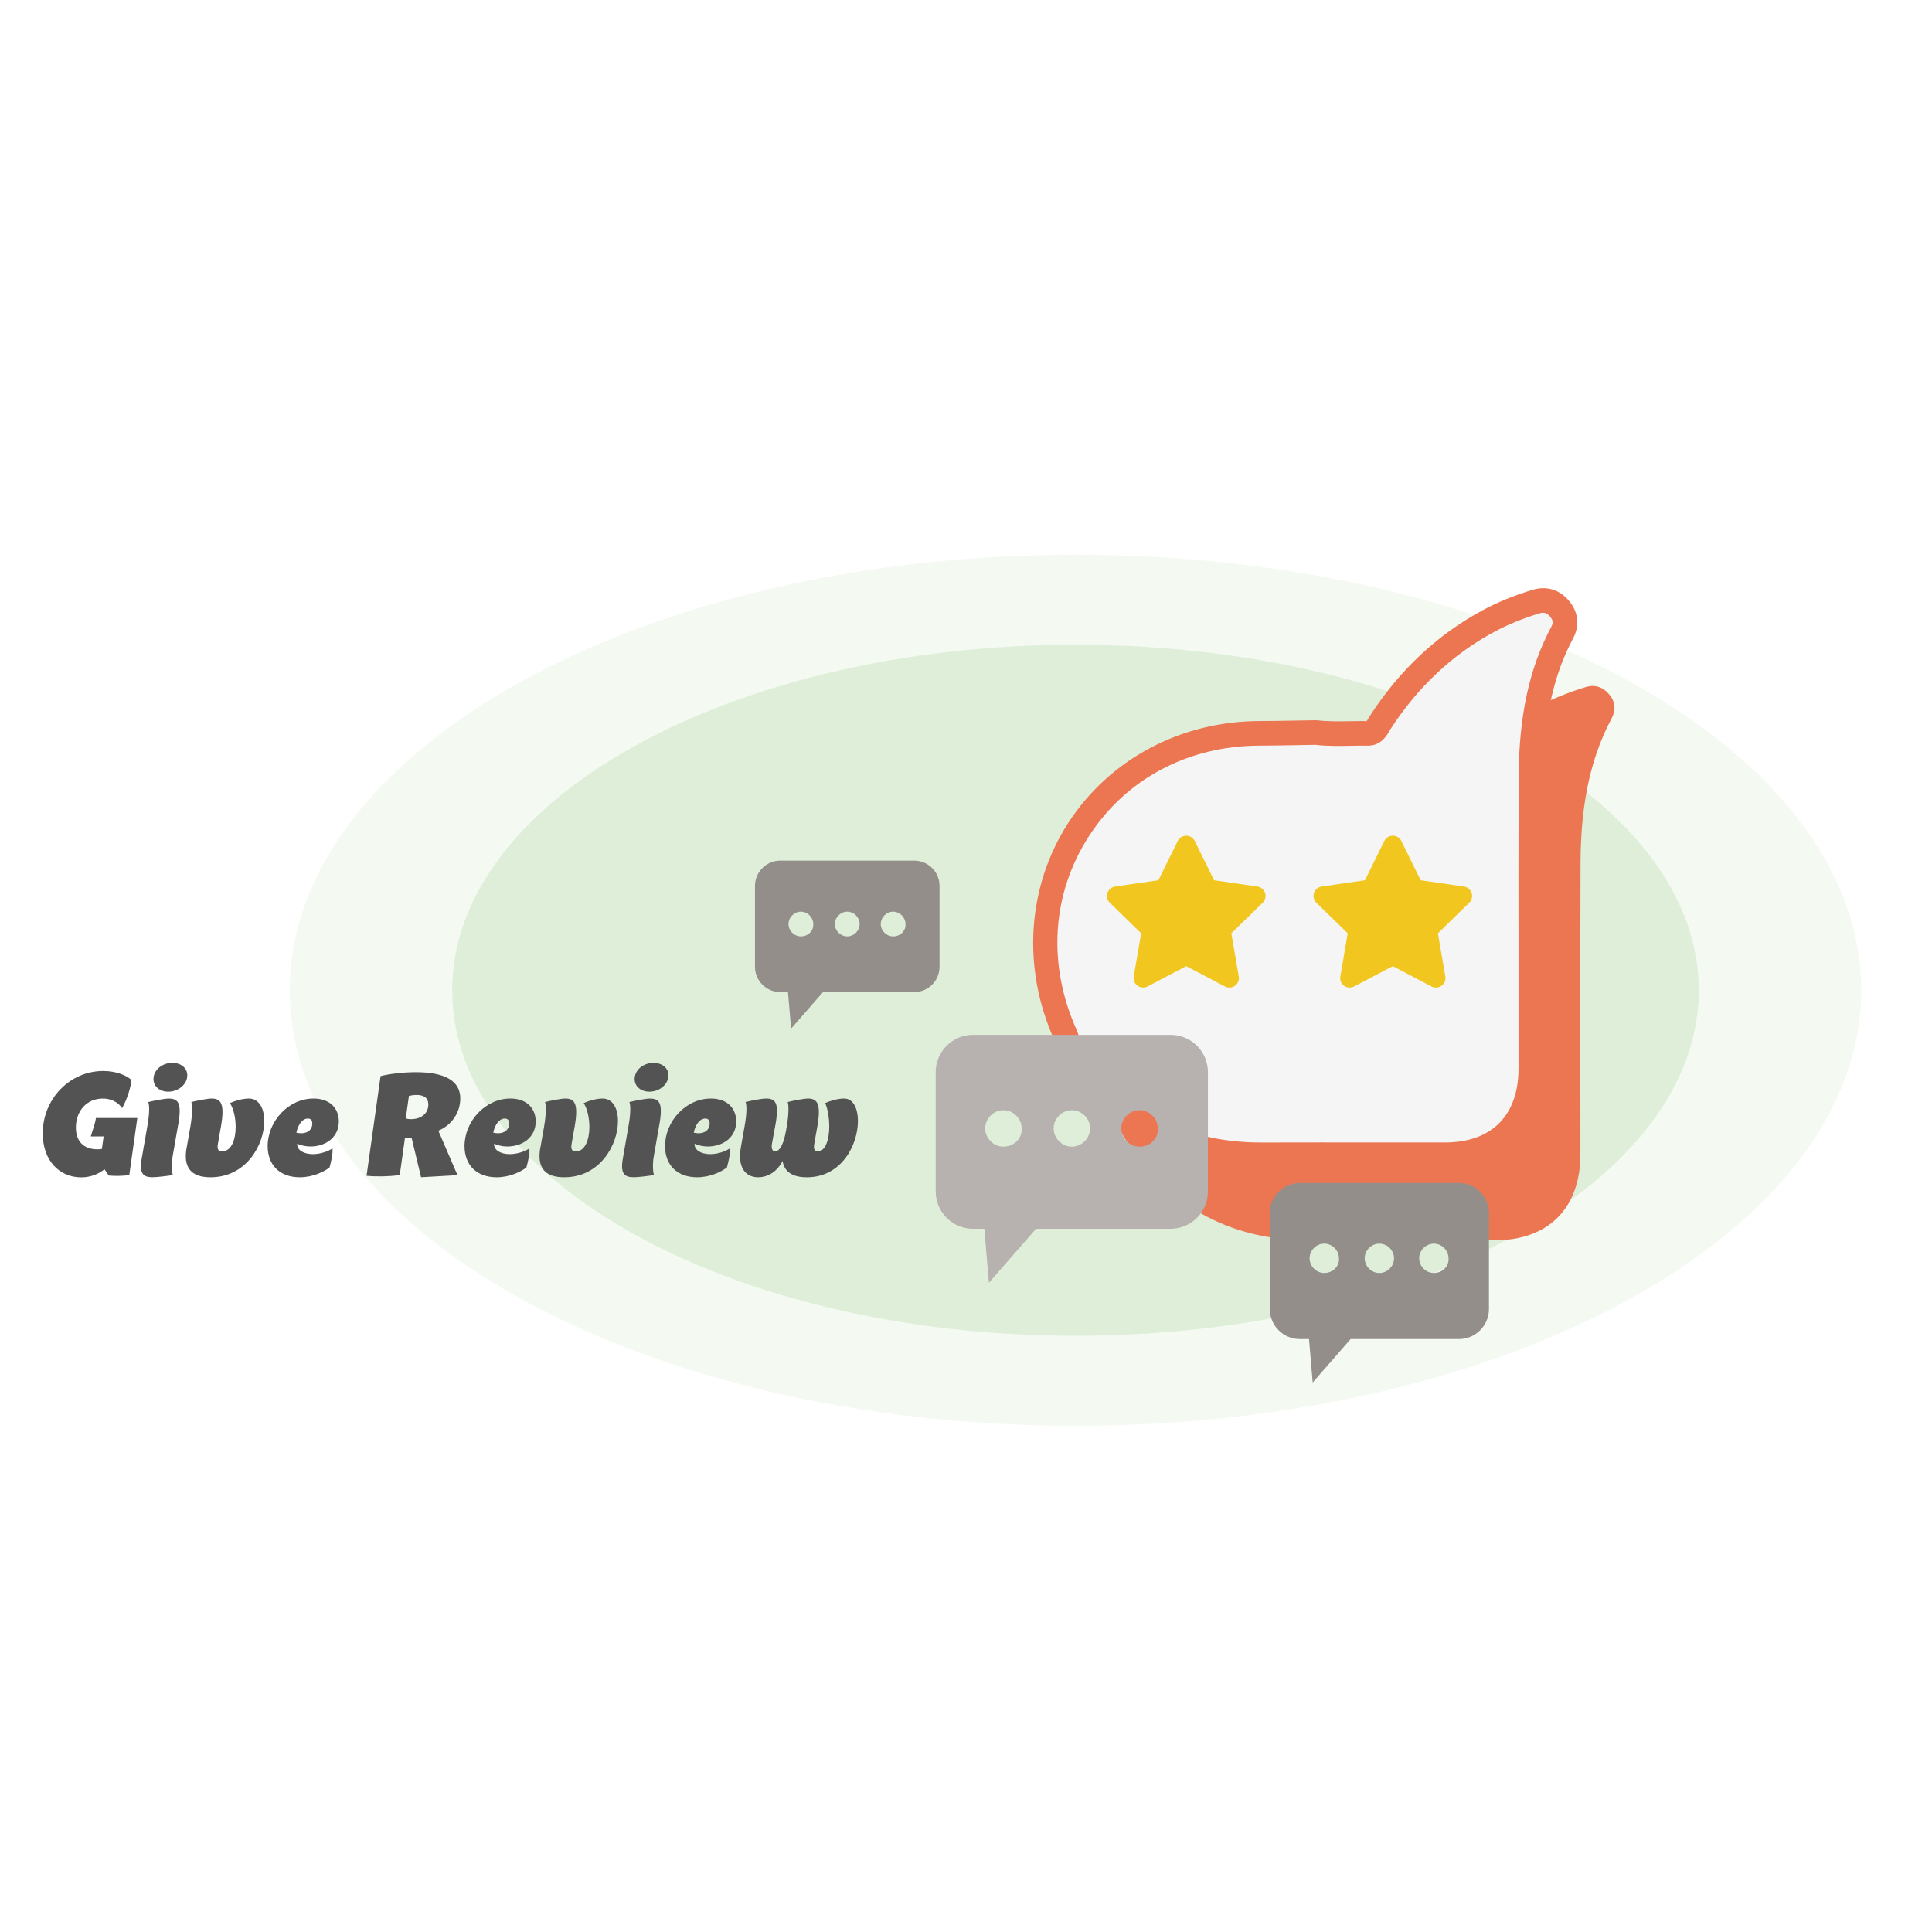
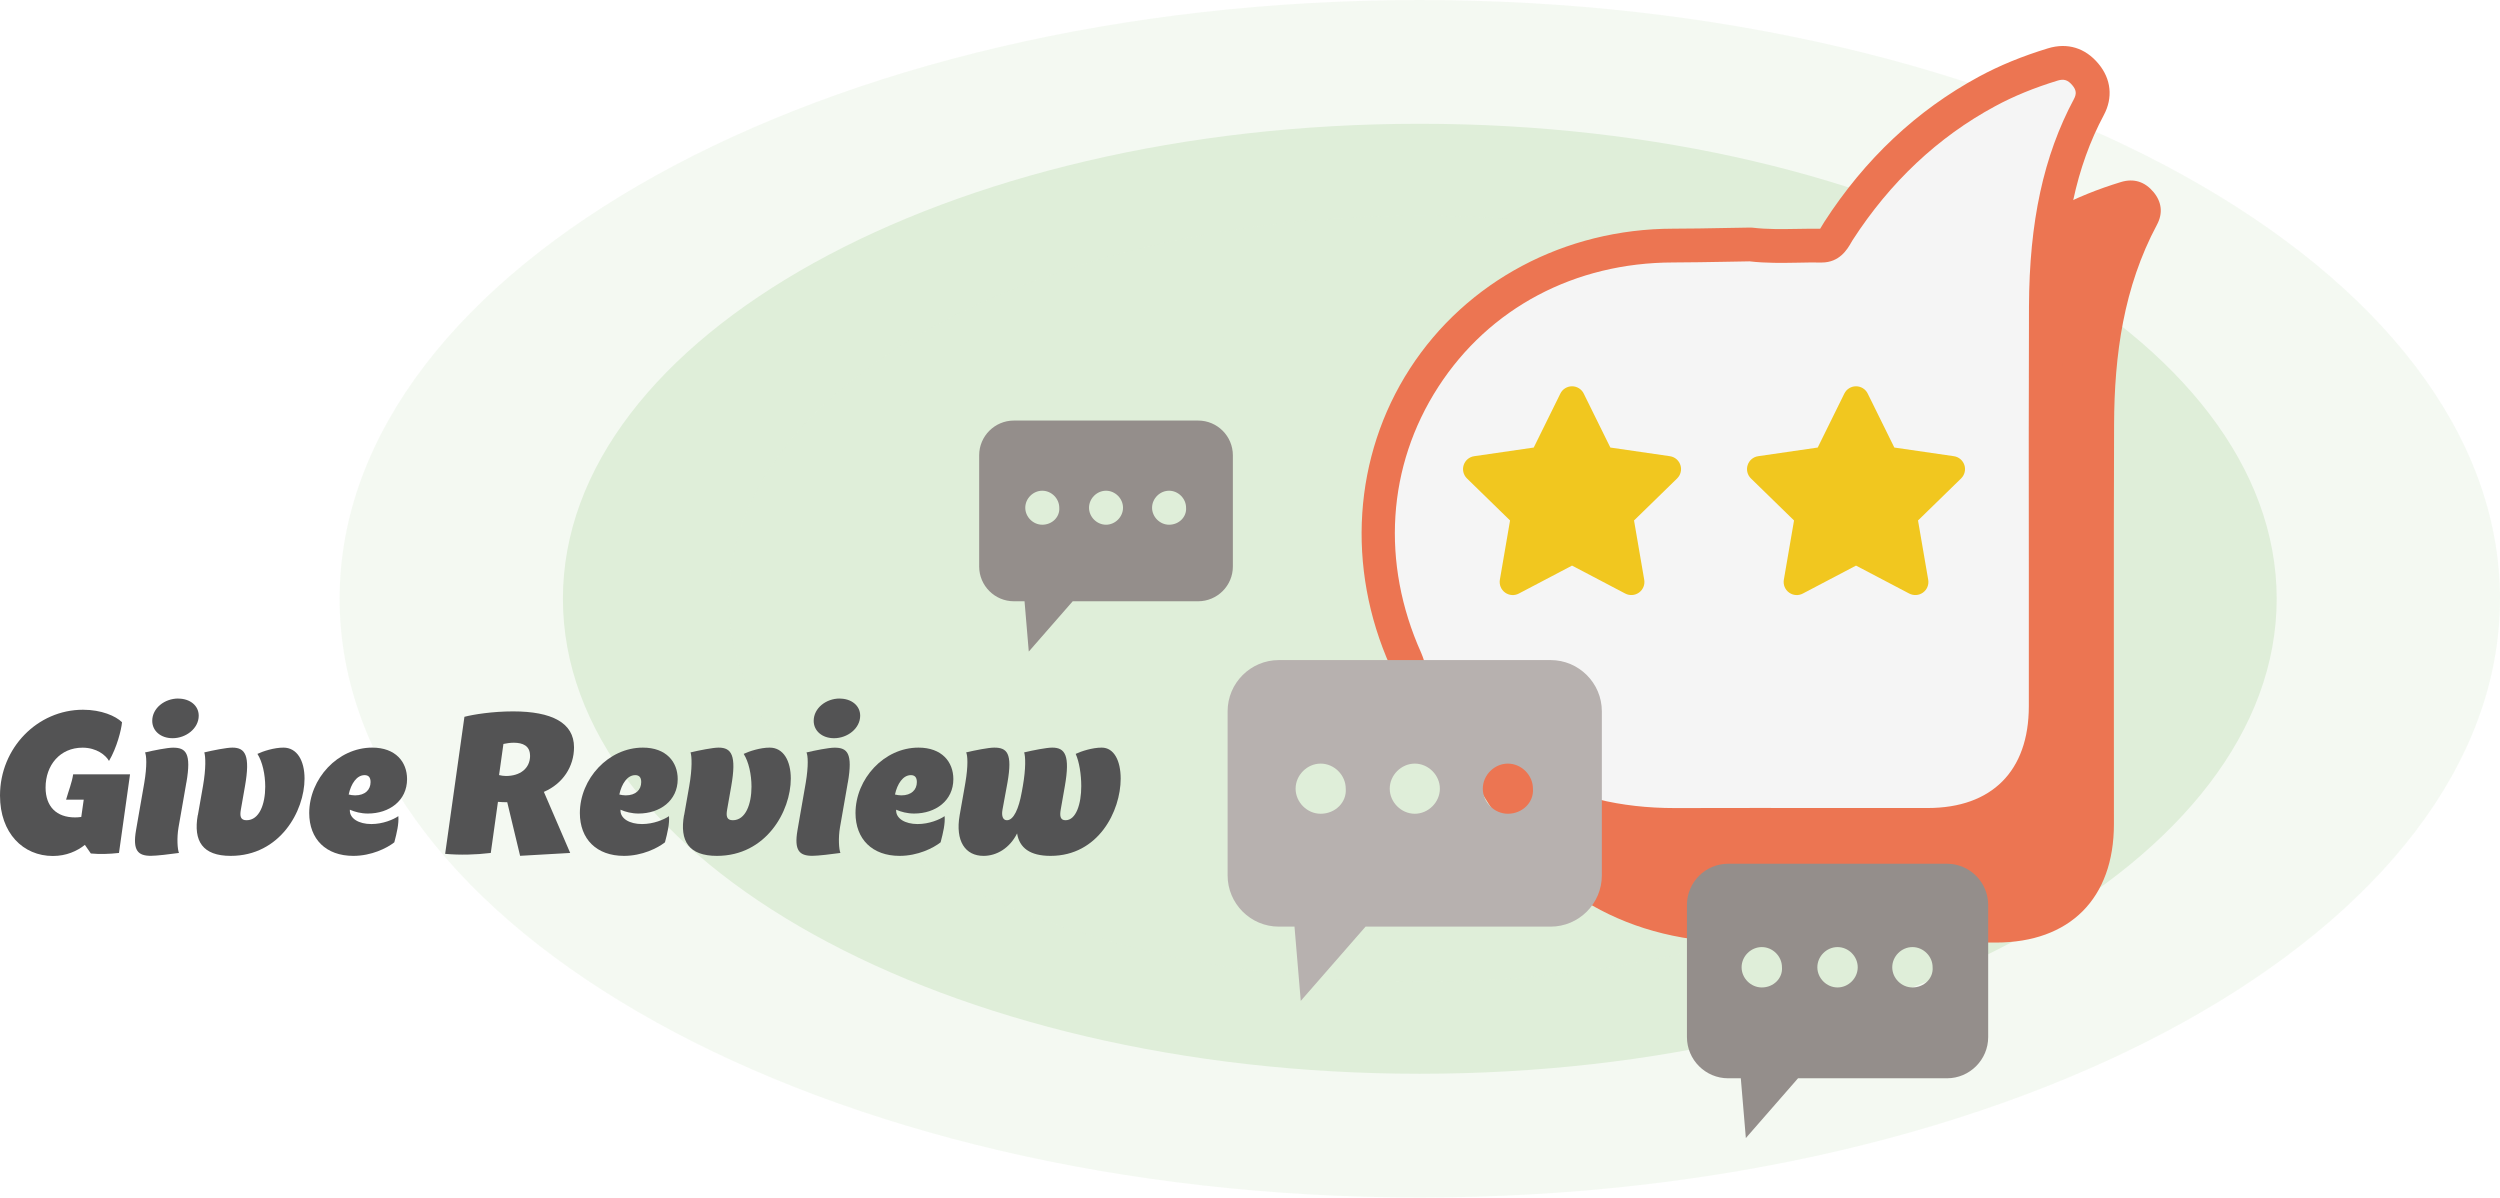
- <svg xmlns="http://www.w3.org/2000/svg" id="_图层_1" viewBox="0 0 500 500">
+ <svg xmlns="http://www.w3.org/2000/svg" id="_图层_1" viewBox="11.06 143.56 470.63 225.44">
  <defs>
    <style>.cls-1{fill:#f5f5f5;}.cls-2,.cls-3,.cls-4{fill:#dfeed9;}.cls-3{opacity:.25;}.cls-5{fill:#b7b1af;}.cls-6{fill:#535354;}.cls-7{fill:#948e8b;}.cls-8{fill:#f1c71f;}.cls-9{fill:#ec7552;}.cls-4{opacity:.33;}</style>
  </defs>
  <g>
    <ellipse class="cls-4" cx="278.34" cy="256.28" rx="203.35" ry="112.72" />
    <ellipse class="cls-2" cx="278.34" cy="256.28" rx="161.31" ry="89.42" />
    <ellipse class="cls-3" cx="278.34" cy="256.28" rx="130.09" ry="72.11" />
    <ellipse class="cls-2" cx="278.34" cy="256.28" rx="96.26" ry="53.36" />
  </g>
  <g>
    <path class="cls-6" d="M33.46,304.13c-1.89,.21-3.62,.26-5.3,.1l-1.12-1.62c-1.47,1.17-3.5,2.09-6.02,2.09-5.61,0-9.96-4.3-9.96-11.38,0-8.96,7.06-16.15,15.63-16.15,3.46,0,6.15,1.18,7.34,2.35-.12,1.42-.98,4.81-2.45,7.29-.6-1.08-2.34-2.5-4.98-2.5-4.23,0-6.96,3.28-6.96,7.5,0,3.59,2.05,5.63,5.55,5.63,.41,0,.8-.03,1.17-.09l.46-3.25h-3.32c.44-1.59,1.11-3.22,1.33-4.77h10.71l-2.08,14.79Z" />
    <path class="cls-6" d="M46.14,290.87l-.14,.82-.98,5.61-.35,2c-.35,2.02-.2,4.16,.08,4.83-1.63,.23-4.2,.54-5.29,.54-2.42,0-3.46-.98-2.79-4.83l.44-2.54,.98-5.61,.13-.75c.55-3.26,.41-5.21,.14-5.73,1.63-.39,4.2-.9,5.28-.9,2.42,0,3.47,1.03,2.51,6.57Zm-1.54-15.8c2.25,0,3.87,1.34,3.87,3.22,0,2.4-2.39,4.24-4.92,4.24-2.24,0-3.83-1.38-3.83-3.27,0-2.41,2.35-4.2,4.88-4.2h0Z" />
    <path class="cls-6" d="M48.31,297.01l.96-5.46c.59-3.37,.49-5.6,.25-6.35,1.63-.39,4.2-.9,5.28-.9,2.43,0,3.4,1.44,2.38,7.25l-.78,4.44c-.21,1.21-.08,1.98,1.07,1.98,2.43,0,3.52-3.06,3.52-6.32,0-2.3-.53-4.7-1.47-6.17,1.07-.51,3.14-1.18,4.89-1.18,2.59,0,3.98,2.48,3.98,5.83,0,6.11-4.62,14.55-13.91,14.55-5.28,0-7.05-2.78-6.19-7.67Z" />
    <path class="cls-6" d="M69.27,296.62c.01-6.45,5.38-12.32,11.86-12.32,4.4,0,6.56,2.69,6.56,5.93,0,4.08-3.37,6.48-7.38,6.48-1.29,0-2.45-.31-3.39-.72,0,.06,0,.11,0,.17,0,1.48,1.67,2.53,4.05,2.53,2.17,0,4.16-.85,5.08-1.49,.11,1.43-.27,3.09-.76,4.93-1.38,1.09-4.3,2.55-7.71,2.55-5.16,0-8.3-3.15-8.31-8.06Zm11.55-5.83c0-.9-.39-1.31-1.13-1.31-1.47,0-2.55,1.61-2.99,3.65,.35,.08,.77,.16,1.2,.16,1.9,0,2.92-1.06,2.92-2.5Z" />
    <path class="cls-6" d="M113.44,292.62l4.96,11.51-9.43,.54-2.42-10.09c-.58,0-1.18-.02-1.75-.07l-1.35,9.62c-2.95,.35-5.77,.42-8.59,.17l3.63-25.8c1.66-.44,5.29-1.02,9.15-1.02,7.29,0,11.48,2.14,11.48,6.76,0,3.62-2.1,6.86-5.67,8.39Zm-2.6-6.81c0-1.85-1.37-2.43-3.05-2.43-.71,0-1.38,.11-1.96,.23l-.82,5.86c.42,.1,.86,.17,1.3,.17,2.62,0,4.54-1.38,4.54-3.83Z" />
    <path class="cls-6" d="M120.22,296.62c.01-6.45,5.38-12.32,11.86-12.32,4.4,0,6.56,2.69,6.56,5.93,0,4.08-3.37,6.48-7.38,6.48-1.29,0-2.45-.31-3.39-.72,0,.06,0,.11,0,.17,0,1.48,1.67,2.53,4.05,2.53,2.17,0,4.16-.85,5.08-1.49,.11,1.43-.27,3.09-.76,4.93-1.38,1.09-4.3,2.55-7.71,2.55-5.16,0-8.3-3.15-8.31-8.06Zm11.55-5.83c0-.9-.39-1.31-1.13-1.31-1.47,0-2.55,1.61-2.99,3.65,.35,.08,.77,.16,1.2,.16,1.9,0,2.92-1.06,2.92-2.5Z" />
    <path class="cls-6" d="M139.85,297.01l.96-5.46c.59-3.37,.49-5.6,.25-6.35,1.63-.39,4.2-.9,5.28-.9,2.43,0,3.4,1.44,2.38,7.25l-.78,4.44c-.21,1.21-.08,1.98,1.07,1.98,2.43,0,3.52-3.06,3.52-6.32,0-2.3-.53-4.7-1.47-6.17,1.07-.51,3.14-1.18,4.89-1.18,2.59,0,3.98,2.48,3.98,5.83,0,6.11-4.62,14.55-13.91,14.55-5.28,0-7.05-2.78-6.19-7.67Z" />
    <path class="cls-6" d="M170.66,290.87l-.14,.82-.98,5.61-.35,2c-.35,2.02-.2,4.16,.08,4.83-1.63,.23-4.2,.54-5.29,.54-2.42,0-3.46-.98-2.79-4.83l.44-2.54,.98-5.61,.13-.75c.55-3.26,.41-5.21,.14-5.73,1.63-.39,4.2-.9,5.28-.9,2.42,0,3.47,1.03,2.51,6.57Zm-1.54-15.8c2.25,0,3.87,1.34,3.87,3.22,0,2.4-2.39,4.24-4.92,4.24-2.24,0-3.83-1.38-3.83-3.27,0-2.41,2.35-4.2,4.88-4.2h0Z" />
    <path class="cls-6" d="M172.11,296.62c.01-6.45,5.38-12.32,11.86-12.32,4.4,0,6.56,2.69,6.56,5.93,0,4.08-3.37,6.48-7.38,6.48-1.29,0-2.45-.31-3.39-.72,0,.06,0,.11,0,.17,0,1.48,1.67,2.53,4.05,2.53,2.17,0,4.16-.85,5.08-1.49,.11,1.43-.27,3.09-.76,4.93-1.38,1.09-4.3,2.55-7.71,2.55-5.16,0-8.3-3.15-8.31-8.06Zm11.55-5.83c0-.9-.39-1.31-1.13-1.31-1.47,0-2.55,1.61-2.99,3.65,.35,.08,.77,.16,1.2,.16,1.9,0,2.92-1.06,2.92-2.5Z" />
    <path class="cls-6" d="M218.46,284.3c2.32,0,3.57,2.48,3.57,5.83,0,6.11-4.19,14.55-13.2,14.55-3.87,0-5.86-1.5-6.3-4.23-1.38,2.76-3.82,4.23-6.32,4.23-3.43,0-5.35-2.78-4.49-7.67l.94-5.32h0l.13-.76c.56-3.27,.42-5.21,.15-5.73,1.63-.39,4.2-.9,5.28-.9,2.42,0,3.47,1.03,2.5,6.57l-.15,.82h0s-.79,4.3-.79,4.3c-.22,1.22,.1,1.98,.83,1.98,1.28,0,2.24-2.2,2.78-5.21v-.07s.02-.02,.02-.02l.2-1.12c.59-3.37,.5-5.6,.25-6.35,1.63-.39,4.2-.9,5.28-.9,2.42,0,3.4,1.44,2.38,7.25l-.78,4.44c-.21,1.21-.07,1.98,.91,1.98,1.98,0,2.96-3.06,2.96-6.41,0-2.2-.38-4.6-1.05-6.08,1.07-.51,3.15-1.18,4.89-1.18h0Z" />
  </g>
  <g>
    <path class="cls-9" d="M353.42,211.73c4.45,.53,8.92,.15,13.38,.22,1.87,.03,2.41-1.56,3.19-2.77,7.15-11.08,16.33-19.98,27.95-26.27,3.95-2.13,8.1-3.77,12.39-5.08,2.46-.75,4.53-.04,6.14,1.89,1.55,1.87,1.79,3.99,.65,6.13-6.28,11.75-8.03,24.5-8.08,37.57-.09,25.09-.02,50.19-.03,75.28,0,14-8.29,22.29-22.23,22.3-15.79,0-31.58-.04-47.37,.01-21.75,.07-38.1-9.36-49.27-28-.3-.51-.67-.98-1.01-1.46-.2-.56-.35-1.13-.59-1.67-16.83-37.55,9.2-77.88,50.31-77.95,4.86,0,9.71-.14,14.57-.21Z" />
    <g>
      <path class="cls-1" d="M340.59,189.57c4.45,.53,8.92,.15,13.38,.22,1.87,.03,2.41-1.56,3.19-2.77,7.15-11.08,16.33-19.98,27.95-26.27,3.95-2.13,8.1-3.77,12.39-5.08,2.46-.75,4.53-.04,6.14,1.89,1.55,1.87,1.79,3.99,.65,6.13-6.28,11.75-8.03,24.5-8.08,37.57-.09,25.09-.02,50.19-.03,75.28,0,14-8.29,22.29-22.23,22.3-15.79,0-31.58-.04-47.37,.01-21.75,.07-38.1-9.36-49.27-28-.3-.51-.67-.98-1.01-1.46-.2-.56-.35-1.13-.59-1.67-16.83-37.55,9.2-77.88,50.31-77.95,4.86,0,9.71-.14,14.57-.21Z" />
      <path class="cls-9" d="M326.34,302.05c-22.61,0-40.02-9.94-51.76-29.55-.16-.26-.34-.51-.52-.75l-.38-.52c-.16-.24-.3-.5-.39-.77l-.2-.6c-.09-.28-.17-.56-.29-.83-8.35-18.63-6.98-39.6,3.68-56.08,10.64-16.46,29.15-26.31,49.53-26.34,3.29,0,6.57-.07,9.86-.13l4.68-.08c.12,0,.28,0,.42,.02,2.76,.33,5.55,.28,8.52,.23,1.41-.02,2.83-.05,4.22-.03,.11-.16,.23-.38,.33-.54,.15-.26,.3-.52,.46-.76,7.63-11.82,17.42-21.02,29.12-27.34,3.88-2.1,8.12-3.84,12.97-5.32,3.66-1.12,7.03-.09,9.51,2.9,2.39,2.86,2.76,6.39,1.01,9.66-5.2,9.73-7.65,21.2-7.7,36.08-.06,16.39-.05,32.78-.04,49.17v26.1c0,15.71-9.74,25.48-25.4,25.48h-16.92c-10.15-.01-20.3-.02-30.44,.01h-.25Zm-47.18-34.11l.04,.06c.29,.4,.58,.81,.84,1.23,10.66,17.8,25.8,26.45,46.29,26.45h.23c10.16-.03,20.3-.02,30.47-.01h16.91c12.1,0,19.04-6.97,19.05-19.12v-26.09c-.02-16.4-.03-32.8,.03-49.2,.06-15.96,2.75-28.37,8.46-39.05,.53-.99,.45-1.71-.29-2.59-.84-1-1.57-1.25-2.77-.89-4.43,1.36-8.3,2.94-11.8,4.84-10.74,5.8-19.75,14.28-26.8,25.19l-.3,.51c-.7,1.21-2.16,3.71-5.51,3.71h-.1c-1.45-.03-2.89,0-4.33,.03-2.97,.05-6.04,.11-9.16-.25l-4.45,.08c-3.32,.06-6.64,.12-9.96,.13-18.48,.03-34.59,8.57-44.2,23.44-9.62,14.89-10.8,33.12-3.22,50.03,.21,.48,.38,.97,.54,1.46l.02,.05Z" />
    </g>
  </g>
  <path class="cls-7" d="M236.61,222.73h-34.68c-3.6,0-6.54,2.93-6.54,6.54v20.94c0,3.6,2.93,6.54,6.54,6.54h2l.8,9.47,8.27-9.47h23.61c3.6,0,6.54-2.93,6.54-6.54v-20.94c0-3.6-2.93-6.54-6.54-6.54h0Zm-29.34,19.61c-1.73,0-3.2-1.47-3.2-3.2s1.47-3.2,3.2-3.2,3.2,1.47,3.2,3.2c.13,1.73-1.33,3.2-3.2,3.2h0Zm12,0c-1.73,0-3.2-1.47-3.2-3.2s1.47-3.2,3.2-3.2,3.2,1.47,3.2,3.2-1.47,3.2-3.2,3.2h0Zm11.87,0c-1.73,0-3.2-1.47-3.2-3.2s1.47-3.2,3.2-3.2,3.2,1.47,3.2,3.2c.13,1.73-1.33,3.2-3.2,3.2h0Zm0,0" />
  <path class="cls-5" d="M302.98,267.82h-51.18c-5.31,0-9.64,4.33-9.64,9.64v30.9c0,5.31,4.33,9.64,9.64,9.64h2.95l1.18,13.98,12.2-13.98h34.84c5.31,0,9.64-4.33,9.64-9.64v-30.9c0-5.31-4.33-9.64-9.64-9.64h0Zm-43.3,28.93c-2.56,0-4.72-2.17-4.72-4.72s2.17-4.72,4.72-4.72,4.72,2.17,4.72,4.72c.2,2.56-1.97,4.72-4.72,4.72h0Zm17.72,0c-2.56,0-4.72-2.17-4.72-4.72s2.17-4.72,4.72-4.72,4.72,2.17,4.72,4.72-2.17,4.72-4.72,4.72h0Zm17.52,0c-2.56,0-4.72-2.17-4.72-4.72s2.17-4.72,4.72-4.72,4.72,2.17,4.72,4.72c.2,2.56-1.97,4.72-4.72,4.72h0Zm0,0" />
  <path class="cls-7" d="M377.58,306.16h-41.19c-4.28,0-7.76,3.49-7.76,7.76v24.87c0,4.28,3.49,7.76,7.76,7.76h2.38l.95,11.25,9.82-11.25h28.04c4.28,0,7.76-3.49,7.76-7.76v-24.87c0-4.28-3.49-7.76-7.76-7.76h0Zm-34.86,23.29c-2.06,0-3.8-1.74-3.8-3.8s1.74-3.8,3.8-3.8,3.8,1.74,3.8,3.8c.16,2.06-1.58,3.8-3.8,3.8h0Zm14.26,0c-2.06,0-3.8-1.74-3.8-3.8s1.74-3.8,3.8-3.8,3.8,1.74,3.8,3.8-1.74,3.8-3.8,3.8h0Zm14.1,0c-2.06,0-3.8-1.74-3.8-3.8s1.74-3.8,3.8-3.8,3.8,1.74,3.8,3.8c.16,2.06-1.58,3.8-3.8,3.8h0Zm0,0" />
  <path class="cls-8" d="M307.01,250.03l-10.03,5.27c-.83,.44-1.83,.36-2.59-.19-.76-.55-1.13-1.48-.98-2.4l1.92-11.17-8.11-7.91c-.67-.65-.91-1.63-.62-2.52,.29-.89,1.06-1.54,1.98-1.67l11.21-1.63,5.01-10.16c.41-.84,1.27-1.37,2.2-1.37s1.79,.53,2.2,1.37l5.01,10.16,11.21,1.63c.92,.13,1.69,.78,1.98,1.67,.29,.89,.05,1.86-.62,2.52l-8.11,7.91,1.92,11.17c.16,.92-.22,1.85-.98,2.4-.76,.55-1.76,.62-2.59,.19l-10.03-5.27Zm0,0" />
  <path class="cls-8" d="M360.47,250.03l-10.03,5.27c-.83,.44-1.83,.36-2.59-.19-.76-.55-1.13-1.48-.98-2.4l1.92-11.17-8.11-7.91c-.67-.65-.91-1.63-.62-2.52,.29-.89,1.06-1.54,1.98-1.67l11.21-1.63,5.01-10.16c.41-.84,1.27-1.37,2.2-1.37s1.79,.53,2.2,1.37l5.01,10.16,11.21,1.63c.92,.13,1.69,.78,1.98,1.67,.29,.89,.05,1.86-.62,2.52l-8.11,7.91,1.92,11.17c.16,.92-.22,1.85-.98,2.4-.76,.55-1.76,.62-2.59,.19l-10.03-5.27Zm0,0" />
</svg>
